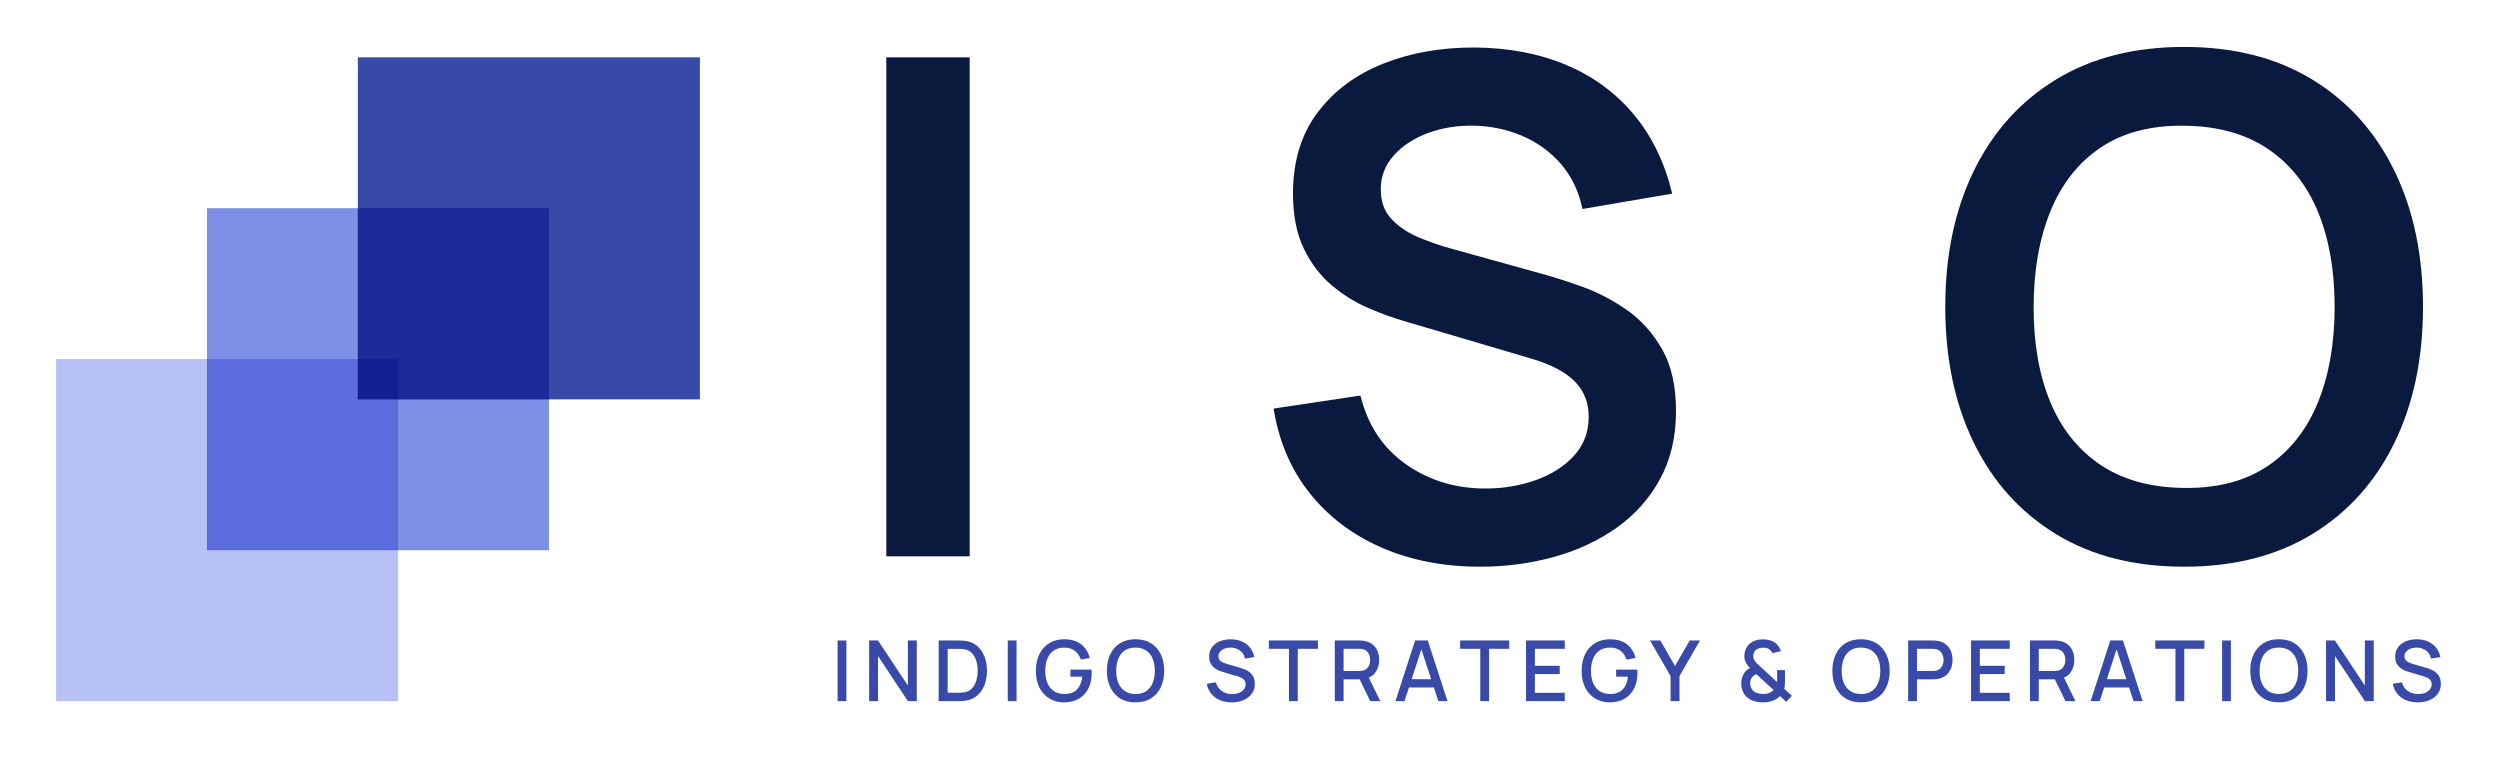
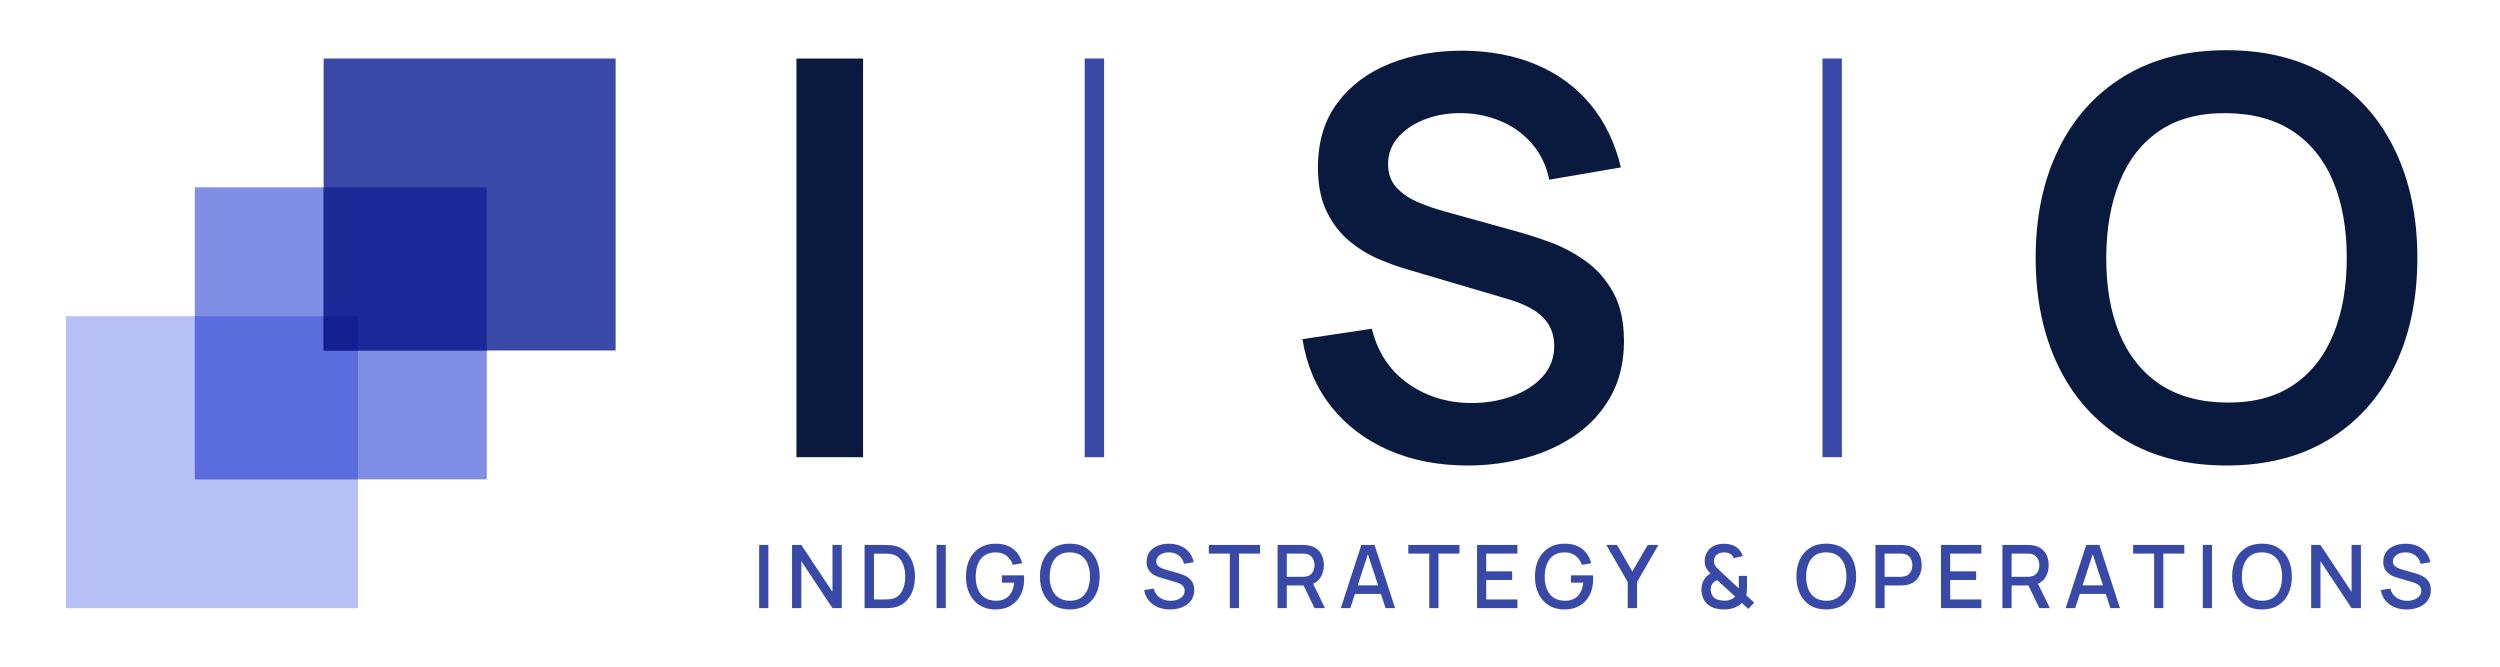
- <svg xmlns="http://www.w3.org/2000/svg" viewBox="0 0 267.29 80.83" width="267" height="81" role="img" aria-label="ISO — INDIGO Strategy &amp; Operations">
-   <rect x="6.00" y="38.26" width="36.57" height="36.57" fill="#B7C1F5" />
-   <rect x="22.13" y="22.13" width="36.57" height="36.57" fill="#7F8FE6" />
-   <rect x="38.26" y="6.00" width="36.57" height="36.57" fill="#3949A8" />
-   <rect x="22.13" y="38.26" width="20.43" height="20.43" fill="#5B6CDD" />
-   <rect x="38.26" y="22.13" width="20.43" height="20.43" fill="#1C2998" />
-   <rect x="38.26" y="38.26" width="4.30" height="4.30" fill="#141F92" />
-   <path d="M94.758 59.35V6.0H103.674V59.35ZM158.26 60.462Q152.419 60.462 147.732 58.424Q143.045 56.386 140.026 52.592Q137.006 48.798 136.166 43.555L145.453 42.16Q146.62 46.902 150.307 49.502Q153.993 52.101 158.816 52.101Q161.662 52.101 164.188 51.206Q166.713 50.311 168.285 48.597Q169.856 46.883 169.856 44.432Q169.856 43.302 169.489 42.367Q169.121 41.431 168.402 40.687Q167.683 39.943 166.556 39.338Q165.429 38.733 163.916 38.269L150.146 34.206Q148.368 33.694 146.305 32.811Q144.243 31.928 142.415 30.403Q140.588 28.878 139.414 26.485Q138.241 24.092 138.241 20.56Q138.241 15.404 140.862 11.912Q143.484 8.421 147.905 6.67Q152.326 4.919 157.754 4.95Q163.224 5.012 167.528 6.846Q171.832 8.68 174.713 12.15Q177.593 15.62 178.785 20.573L169.189 22.215Q168.609 19.405 166.911 17.433Q165.213 15.46 162.789 14.416Q160.366 13.373 157.63 13.311Q154.956 13.249 152.684 14.092Q150.412 14.935 149.019 16.485Q147.627 18.035 147.627 20.116Q147.627 22.098 148.809 23.327Q149.992 24.555 151.764 25.287Q153.536 26.019 155.333 26.5L164.892 29.156Q166.855 29.687 169.294 30.576Q171.733 31.465 173.993 33.055Q176.253 34.645 177.723 37.242Q179.192 39.838 179.192 43.815Q179.192 47.97 177.479 51.104Q175.765 54.238 172.826 56.309Q169.887 58.381 166.124 59.421Q162.36 60.462 158.26 60.462ZM233.519 60.462Q225.522 60.462 219.804 56.967Q214.086 53.472 211.033 47.211Q207.98 40.949 207.98 32.675Q207.98 24.401 211.033 18.14Q214.086 11.878 219.804 8.383Q225.522 4.889 233.519 4.889Q241.515 4.889 247.233 8.383Q252.951 11.878 256.004 18.14Q259.058 24.401 259.058 32.675Q259.058 40.949 256.004 47.211Q252.951 53.472 247.233 56.967Q241.515 60.462 233.519 60.462ZM233.519 52.04Q238.891 52.101 242.463 49.69Q246.035 47.279 247.823 42.895Q249.61 38.51 249.61 32.675Q249.61 26.84 247.823 22.514Q246.035 18.189 242.463 15.781Q238.891 13.373 233.519 13.311Q228.146 13.249 224.58 15.657Q221.014 18.065 219.227 22.453Q217.439 26.84 217.427 32.675Q217.415 38.51 219.202 42.833Q220.99 47.155 224.568 49.566Q228.146 51.978 233.519 52.04Z" fill="#0A1A3F" />
-   <path d="M89.55 74.83V68.35H90.492V74.83ZM92.921 74.83V68.35H93.875L97.067 73.165V68.35H98.021V74.83H97.067L93.875 70.012V74.83ZM100.359 74.83V68.35H102.39Q102.48 68.35 102.725 68.355Q102.969 68.359 103.194 68.389Q103.955 68.487 104.475 68.935Q104.994 69.384 105.26 70.075Q105.525 70.765 105.525 71.59Q105.525 72.417 105.26 73.108Q104.994 73.798 104.475 74.246Q103.955 74.694 103.194 74.791Q102.971 74.82 102.724 74.825Q102.477 74.83 102.39 74.83ZM101.322 73.936H102.39Q102.543 73.936 102.754 73.927Q102.965 73.918 103.125 73.888Q103.62 73.795 103.929 73.46Q104.237 73.125 104.382 72.635Q104.526 72.145 104.526 71.59Q104.526 71.02 104.379 70.531Q104.231 70.041 103.921 69.712Q103.611 69.382 103.125 69.292Q102.965 69.259 102.752 69.252Q102.539 69.244 102.39 69.244H101.322ZM107.744 74.83V68.35H108.686V74.83ZM113.763 74.965Q113.114 74.965 112.563 74.737Q112.013 74.509 111.608 74.074Q111.203 73.639 110.979 73.013Q110.754 72.387 110.754 71.59Q110.754 70.543 111.137 69.788Q111.519 69.033 112.198 68.626Q112.877 68.218 113.763 68.218Q114.906 68.218 115.589 68.75Q116.271 69.282 116.52 70.219L115.563 70.39Q115.368 69.81 114.927 69.463Q114.486 69.115 113.817 69.112Q113.129 69.106 112.672 69.416Q112.215 69.726 111.986 70.287Q111.756 70.848 111.753 71.59Q111.75 72.333 111.98 72.888Q112.209 73.443 112.669 73.754Q113.129 74.065 113.817 74.071Q114.374 74.077 114.771 73.865Q115.169 73.653 115.404 73.237Q115.638 72.822 115.704 72.22H114.444V71.464H116.703Q116.714 71.545 116.718 71.677Q116.721 71.809 116.721 71.845Q116.721 72.748 116.375 73.454Q116.028 74.16 115.368 74.563Q114.707 74.965 113.763 74.965ZM121.404 74.965Q120.434 74.965 119.749 74.539Q119.064 74.113 118.703 73.353Q118.341 72.592 118.341 71.59Q118.341 70.588 118.703 69.828Q119.064 69.067 119.749 68.641Q120.434 68.215 121.404 68.215Q122.375 68.215 123.06 68.641Q123.744 69.067 124.106 69.828Q124.467 70.588 124.467 71.59Q124.467 72.592 124.106 73.353Q123.744 74.113 123.06 74.539Q122.375 74.965 121.404 74.965ZM121.404 74.071Q122.093 74.077 122.551 73.766Q123.009 73.455 123.239 72.894Q123.468 72.333 123.468 71.59Q123.468 70.848 123.239 70.292Q123.009 69.736 122.551 69.426Q122.093 69.115 121.404 69.109Q120.716 69.103 120.259 69.414Q119.802 69.724 119.573 70.286Q119.343 70.848 119.34 71.59Q119.337 72.333 119.567 72.888Q119.796 73.443 120.256 73.754Q120.716 74.065 121.404 74.071ZM131.675 74.965Q130.976 74.965 130.416 74.725Q129.855 74.484 129.493 74.037Q129.131 73.59 129.026 72.973L130.004 72.823Q130.152 73.417 130.625 73.747Q131.097 74.077 131.729 74.077Q132.119 74.077 132.449 73.954Q132.779 73.831 132.978 73.6Q133.178 73.368 133.178 73.042Q133.178 72.867 133.118 72.732Q133.058 72.597 132.951 72.497Q132.843 72.397 132.693 72.322Q132.543 72.247 132.365 72.193L130.703 71.701Q130.46 71.631 130.209 71.515Q129.957 71.4 129.747 71.214Q129.537 71.028 129.408 70.75Q129.278 70.473 129.278 70.078Q129.278 69.478 129.586 69.062Q129.894 68.646 130.419 68.432Q130.944 68.218 131.597 68.221Q132.255 68.227 132.774 68.452Q133.293 68.677 133.638 69.1Q133.982 69.522 134.114 70.117L133.106 70.291Q133.037 69.924 132.818 69.661Q132.599 69.397 132.278 69.256Q131.957 69.115 131.585 69.109Q131.223 69.103 130.926 69.22Q130.628 69.337 130.449 69.547Q130.271 69.757 130.271 70.033Q130.271 70.303 130.428 70.469Q130.584 70.635 130.817 70.732Q131.049 70.828 131.279 70.891L132.476 71.23Q132.701 71.292 132.987 71.398Q133.274 71.503 133.542 71.694Q133.809 71.884 133.984 72.196Q134.159 72.507 134.159 72.982Q134.159 73.47 133.961 73.842Q133.763 74.214 133.418 74.463Q133.073 74.712 132.624 74.839Q132.176 74.965 131.675 74.965ZM137.811 74.83V69.238H135.657V68.35H140.907V69.238H138.753V74.83ZM142.709 74.83V68.35H145.328Q145.422 68.35 145.562 68.357Q145.701 68.364 145.826 68.386Q146.369 68.47 146.731 68.755Q147.093 69.039 147.273 69.47Q147.452 69.901 147.452 70.426Q147.452 71.2 147.056 71.76Q146.66 72.319 145.868 72.457L145.484 72.502H143.651V74.83ZM146.498 74.83 145.22 72.193 146.168 71.95 147.572 74.83ZM143.651 71.614H145.292Q145.38 71.614 145.491 71.605Q145.601 71.596 145.7 71.572Q145.989 71.503 146.164 71.322Q146.339 71.14 146.417 70.903Q146.495 70.665 146.495 70.426Q146.495 70.188 146.417 69.95Q146.339 69.712 146.164 69.531Q145.989 69.349 145.7 69.28Q145.601 69.255 145.491 69.247Q145.38 69.238 145.292 69.238H143.651ZM149.193 74.83 151.299 68.35H152.652L154.758 74.83H153.783L151.842 68.917H152.088L150.168 74.83ZM150.285 73.369V72.487H153.669V73.369ZM158.264 74.83V69.238H156.11V68.35H161.36V69.238H159.206V74.83ZM163.161 74.83V68.35H167.301V69.238H164.103V71.053H166.761V71.941H164.103V73.942H167.301V74.83ZM172.11 74.965Q171.461 74.965 170.91 74.737Q170.36 74.509 169.955 74.074Q169.55 73.639 169.326 73.013Q169.101 72.387 169.101 71.59Q169.101 70.543 169.484 69.788Q169.866 69.033 170.545 68.626Q171.224 68.218 172.11 68.218Q173.253 68.218 173.936 68.75Q174.618 69.282 174.867 70.219L173.91 70.39Q173.715 69.81 173.274 69.463Q172.833 69.115 172.164 69.112Q171.476 69.106 171.019 69.416Q170.562 69.726 170.333 70.287Q170.103 70.848 170.1 71.59Q170.097 72.333 170.327 72.888Q170.556 73.443 171.016 73.754Q171.476 74.065 172.164 74.071Q172.721 74.077 173.118 73.865Q173.516 73.653 173.751 73.237Q173.985 72.822 174.051 72.22H172.791V71.464H175.05Q175.061 71.545 175.065 71.677Q175.068 71.809 175.068 71.845Q175.068 72.748 174.722 73.454Q174.375 74.16 173.715 74.563Q173.054 74.965 172.11 74.965ZM178.611 74.83V72.154L176.418 68.35H177.516L179.088 71.074L180.657 68.35H181.755L179.565 72.154V74.83ZM188.472 74.965Q187.931 74.965 187.458 74.806Q186.984 74.647 186.666 74.305Q186.416 74.029 186.297 73.699Q186.179 73.369 186.165 72.994Q186.164 72.63 186.271 72.285Q186.378 71.94 186.606 71.671Q186.71 71.545 186.835 71.454Q186.96 71.362 187.089 71.29Q186.8 70.975 186.651 70.69Q186.501 70.404 186.501 70.009Q186.501 69.463 186.789 69.025Q187.077 68.586 187.578 68.389Q187.808 68.296 188.046 68.262Q188.283 68.227 188.511 68.227Q188.916 68.227 189.294 68.346Q189.672 68.464 189.939 68.728Q190.11 68.884 190.23 69.083Q190.35 69.282 190.413 69.49L189.486 69.706Q189.411 69.49 189.234 69.34Q189.086 69.208 188.889 69.162Q188.693 69.115 188.499 69.115Q188.18 69.115 187.926 69.235Q187.691 69.349 187.575 69.545Q187.458 69.741 187.458 70.015Q187.458 70.257 187.544 70.406Q187.629 70.555 187.77 70.717Q187.857 70.812 187.976 70.921Q188.094 71.029 188.22 71.146L189.987 72.787Q189.996 72.687 189.999 72.575Q190.002 72.463 190.002 72.361L189.999 71.518H190.842V72.631Q190.842 72.913 190.825 73.14Q190.808 73.366 190.767 73.513L191.58 74.263L190.971 74.914L190.317 74.293Q190.113 74.5 189.855 74.642Q189.597 74.784 189.336 74.851Q189.119 74.919 188.905 74.942Q188.691 74.965 188.472 74.965ZM188.502 74.065Q188.682 74.065 188.834 74.045Q188.985 74.025 189.126 73.966Q189.317 73.89 189.435 73.809Q189.554 73.728 189.636 73.651L187.791 71.959Q187.65 72.009 187.531 72.088Q187.412 72.168 187.326 72.271Q187.224 72.402 187.173 72.574Q187.121 72.745 187.122 72.943Q187.125 73.162 187.194 73.339Q187.262 73.515 187.377 73.654Q187.557 73.872 187.878 73.969Q188.198 74.065 188.502 74.065ZM198.971 74.965Q198 74.965 197.316 74.539Q196.631 74.113 196.269 73.353Q195.908 72.592 195.908 71.59Q195.908 70.588 196.269 69.828Q196.631 69.067 197.316 68.641Q198 68.215 198.971 68.215Q199.941 68.215 200.626 68.641Q201.311 69.067 201.672 69.828Q202.034 70.588 202.034 71.59Q202.034 72.592 201.672 73.353Q201.311 74.113 200.626 74.539Q199.941 74.965 198.971 74.965ZM198.971 74.071Q199.659 74.077 200.118 73.766Q200.576 73.455 200.805 72.894Q201.035 72.333 201.035 71.59Q201.035 70.848 200.805 70.292Q200.576 69.736 200.118 69.426Q199.659 69.115 198.971 69.109Q198.282 69.103 197.826 69.414Q197.369 69.724 197.139 70.286Q196.91 70.848 196.907 71.59Q196.904 72.333 197.133 72.888Q197.363 73.443 197.823 73.754Q198.282 74.065 198.971 74.071ZM204.012 74.83V68.35H206.631Q206.726 68.35 206.865 68.357Q207.005 68.364 207.129 68.386Q207.672 68.47 208.035 68.755Q208.397 69.039 208.576 69.47Q208.755 69.901 208.755 70.426Q208.755 70.951 208.575 71.383Q208.394 71.814 208.032 72.098Q207.669 72.382 207.129 72.466Q207.005 72.484 206.864 72.493Q206.723 72.502 206.631 72.502H204.954V74.83ZM204.954 71.614H206.595Q206.684 71.614 206.794 71.605Q206.904 71.596 207.003 71.572Q207.293 71.503 207.468 71.322Q207.642 71.14 207.72 70.903Q207.798 70.665 207.798 70.426Q207.798 70.188 207.72 69.95Q207.642 69.712 207.468 69.531Q207.293 69.349 207.003 69.28Q206.904 69.255 206.794 69.247Q206.684 69.238 206.595 69.238H204.954ZM210.735 74.83V68.35H214.875V69.238H211.677V71.053H214.335V71.941H211.677V73.942H214.875V74.83ZM217.035 74.83V68.35H219.654Q219.749 68.35 219.888 68.357Q220.028 68.364 220.152 68.386Q220.695 68.47 221.058 68.755Q221.42 69.039 221.599 69.47Q221.778 69.901 221.778 70.426Q221.778 71.2 221.382 71.76Q220.986 72.319 220.194 72.457L219.81 72.502H217.977V74.83ZM220.824 74.83 219.546 72.193 220.494 71.95 221.898 74.83ZM217.977 71.614H219.618Q219.707 71.614 219.817 71.605Q219.927 71.596 220.026 71.572Q220.316 71.503 220.491 71.322Q220.665 71.14 220.743 70.903Q220.821 70.665 220.821 70.426Q220.821 70.188 220.743 69.95Q220.665 69.712 220.491 69.531Q220.316 69.349 220.026 69.28Q219.927 69.255 219.817 69.247Q219.707 69.238 219.618 69.238H217.977ZM223.52 74.83 225.626 68.35H226.979L229.085 74.83H228.11L226.169 68.917H226.415L224.495 74.83ZM224.612 73.369V72.487H227.996V73.369ZM232.59 74.83V69.238H230.436V68.35H235.686V69.238H233.532V74.83ZM237.578 74.83V68.35H238.52V74.83ZM243.651 74.965Q242.681 74.965 241.996 74.539Q241.311 74.113 240.95 73.353Q240.588 72.592 240.588 71.59Q240.588 70.588 240.95 69.828Q241.311 69.067 241.996 68.641Q242.681 68.215 243.651 68.215Q244.622 68.215 245.307 68.641Q245.991 69.067 246.353 69.828Q246.714 70.588 246.714 71.59Q246.714 72.592 246.353 73.353Q245.991 74.113 245.307 74.539Q244.622 74.965 243.651 74.965ZM243.651 74.071Q244.34 74.077 244.798 73.766Q245.256 73.455 245.486 72.894Q245.715 72.333 245.715 71.59Q245.715 70.848 245.486 70.292Q245.256 69.736 244.798 69.426Q244.34 69.115 243.651 69.109Q242.963 69.103 242.506 69.414Q242.049 69.724 241.82 70.286Q241.59 70.848 241.587 71.59Q241.584 72.333 241.814 72.888Q242.043 73.443 242.503 73.754Q242.963 74.065 243.651 74.071ZM248.693 74.83V68.35H249.647L252.839 73.165V68.35H253.793V74.83H252.839L249.647 70.012V74.83ZM258.48 74.965Q257.781 74.965 257.221 74.725Q256.661 74.484 256.299 74.037Q255.936 73.59 255.831 72.973L256.809 72.823Q256.958 73.417 257.43 73.747Q257.903 74.077 258.534 74.077Q258.924 74.077 259.254 73.954Q259.584 73.831 259.784 73.6Q259.983 73.368 259.983 73.042Q259.983 72.867 259.923 72.732Q259.863 72.597 259.756 72.497Q259.649 72.397 259.499 72.322Q259.349 72.247 259.17 72.193L257.508 71.701Q257.265 71.631 257.014 71.515Q256.763 71.4 256.553 71.214Q256.343 71.028 256.213 70.75Q256.083 70.473 256.083 70.078Q256.083 69.478 256.392 69.062Q256.7 68.646 257.225 68.432Q257.75 68.218 258.402 68.221Q259.061 68.227 259.58 68.452Q260.099 68.677 260.443 69.1Q260.787 69.522 260.919 70.117L259.911 70.291Q259.842 69.924 259.623 69.661Q259.404 69.397 259.083 69.256Q258.762 69.115 258.39 69.109Q258.029 69.103 257.731 69.22Q257.433 69.337 257.255 69.547Q257.076 69.757 257.076 70.033Q257.076 70.303 257.233 70.469Q257.39 70.635 257.622 70.732Q257.855 70.828 258.084 70.891L259.281 71.23Q259.506 71.292 259.793 71.398Q260.079 71.503 260.347 71.694Q260.615 71.884 260.79 72.196Q260.964 72.507 260.964 72.982Q260.964 73.47 260.766 73.842Q260.568 74.214 260.223 74.463Q259.878 74.712 259.43 74.839Q258.981 74.965 258.48 74.965Z" fill="#3949A8" />
+ <svg xmlns="http://www.w3.org/2000/svg" viewBox="0 0 254.82 68.36" width="255" height="68" role="img" aria-label="ISO — INDIGO Strategy &amp; Operations">
+   <rect x="6.00" y="32.42" width="29.94" height="29.94" fill="#B7C1F5" />
+   <rect x="19.21" y="19.21" width="29.94" height="29.94" fill="#7F8FE6" />
+   <rect x="32.42" y="6.00" width="29.94" height="29.94" fill="#3949A8" />
+   <rect x="19.21" y="32.42" width="16.73" height="16.73" fill="#5B6CDD" />
+   <rect x="32.42" y="19.21" width="16.73" height="16.73" fill="#1C2998" />
+   <rect x="32.42" y="32.42" width="3.52" height="3.52" fill="#141F92" />
+   <path d="M80.902 46.88V6.0H87.734V46.88Z M149.717 47.732Q145.241 47.732 141.65 46.17Q138.059 44.609 135.745 41.701Q133.431 38.794 132.788 34.777L139.904 33.708Q140.798 37.341 143.623 39.333Q146.447 41.325 150.143 41.325Q152.324 41.325 154.259 40.639Q156.194 39.953 157.398 38.64Q158.603 37.327 158.603 35.449Q158.603 34.583 158.321 33.866Q158.04 33.149 157.488 32.579Q156.937 32.009 156.074 31.545Q155.21 31.082 154.051 30.727L143.5 27.613Q142.137 27.221 140.557 26.544Q138.976 25.867 137.576 24.699Q136.175 23.53 135.276 21.697Q134.377 19.863 134.377 17.157Q134.377 13.206 136.386 10.53Q138.394 7.855 141.782 6.513Q145.17 5.172 149.329 5.196Q153.521 5.243 156.819 6.648Q160.117 8.053 162.324 10.713Q164.531 13.372 165.444 17.166L158.092 18.425Q157.647 16.272 156.346 14.76Q155.045 13.249 153.187 12.449Q151.33 11.649 149.234 11.602Q147.185 11.555 145.444 12.201Q143.703 12.846 142.636 14.034Q141.569 15.222 141.569 16.816Q141.569 18.335 142.475 19.277Q143.381 20.218 144.739 20.779Q146.097 21.339 147.474 21.709L154.798 23.743Q156.303 24.15 158.172 24.831Q160.041 25.513 161.773 26.731Q163.504 27.949 164.63 29.939Q165.757 31.929 165.757 34.976Q165.757 38.16 164.444 40.561Q163.131 42.962 160.878 44.55Q158.626 46.137 155.742 46.934Q152.859 47.732 149.717 47.732Z M227.54 47.732Q221.413 47.732 217.032 45.054Q212.65 42.376 210.311 37.578Q207.971 32.78 207.971 26.44Q207.971 20.1 210.311 15.302Q212.65 10.504 217.032 7.826Q221.413 5.148 227.54 5.148Q233.668 5.148 238.049 7.826Q242.43 10.504 244.77 15.302Q247.11 20.1 247.11 26.44Q247.11 32.78 244.77 37.578Q242.43 42.376 238.049 45.054Q233.668 47.732 227.54 47.732ZM227.54 41.278Q231.657 41.325 234.394 39.478Q237.131 37.63 238.501 34.271Q239.871 30.911 239.871 26.44Q239.871 21.969 238.501 18.654Q237.131 15.34 234.394 13.495Q231.657 11.649 227.54 11.602Q223.424 11.555 220.691 13.4Q217.959 15.245 216.589 18.607Q215.219 21.969 215.21 26.44Q215.2 30.911 216.57 34.223Q217.94 37.535 220.682 39.383Q223.424 41.231 227.54 41.278Z " fill="#0A1A3F" />
+   <rect x="110.46" y="6.00" width="1.99" height="40.88" fill="#3949A8" />
+   <rect x="186.11" y="6.00" width="1.99" height="40.88" fill="#3949A8" />
+   <path d="M77.08 62.36V55.88H78.022V62.36ZM80.451 62.36V55.88H81.405L84.596 60.695V55.88H85.551V62.36H84.596L81.405 57.542V62.36ZM87.889 62.36V55.88H89.92Q90.01 55.88 90.255 55.885Q90.499 55.889 90.724 55.919Q91.485 56.016 92.004 56.465Q92.524 56.913 92.79 57.604Q93.055 58.295 93.055 59.12Q93.055 59.946 92.79 60.637Q92.524 61.328 92.004 61.776Q91.485 62.224 90.724 62.321Q90.501 62.35 90.254 62.355Q90.007 62.36 89.92 62.36ZM88.852 61.466H89.92Q90.073 61.466 90.284 61.457Q90.495 61.448 90.655 61.418Q91.15 61.325 91.458 60.99Q91.766 60.654 91.911 60.165Q92.056 59.675 92.056 59.12Q92.056 58.55 91.908 58.06Q91.76 57.571 91.451 57.241Q91.141 56.912 90.655 56.822Q90.495 56.789 90.282 56.782Q90.069 56.774 89.92 56.774H88.852ZM95.273 62.36V55.88H96.216V62.36ZM101.293 62.495Q100.644 62.495 100.093 62.267Q99.543 62.039 99.138 61.604Q98.733 61.169 98.508 60.543Q98.284 59.917 98.284 59.12Q98.284 58.073 98.667 57.318Q99.049 56.562 99.728 56.155Q100.407 55.748 101.293 55.748Q102.436 55.748 103.119 56.28Q103.801 56.812 104.05 57.749L103.093 57.92Q102.898 57.34 102.457 56.992Q102.016 56.645 101.347 56.642Q100.659 56.636 100.202 56.946Q99.745 57.256 99.516 57.817Q99.286 58.378 99.283 59.12Q99.28 59.862 99.51 60.417Q99.739 60.972 100.199 61.284Q100.659 61.595 101.347 61.601Q101.903 61.607 102.301 61.395Q102.698 61.182 102.933 60.767Q103.168 60.352 103.234 59.75H101.974V58.994H104.233Q104.244 59.075 104.247 59.207Q104.251 59.339 104.251 59.375Q104.251 60.278 103.905 60.984Q103.558 61.689 102.897 62.092Q102.237 62.495 101.293 62.495ZM108.934 62.495Q107.964 62.495 107.279 62.069Q106.594 61.643 106.233 60.883Q105.871 60.122 105.871 59.12Q105.871 58.118 106.233 57.357Q106.594 56.597 107.279 56.171Q107.964 55.745 108.934 55.745Q109.905 55.745 110.589 56.171Q111.274 56.597 111.636 57.357Q111.997 58.118 111.997 59.12Q111.997 60.122 111.636 60.883Q111.274 61.643 110.589 62.069Q109.905 62.495 108.934 62.495ZM108.934 61.601Q109.623 61.607 110.081 61.296Q110.539 60.984 110.768 60.423Q110.998 59.862 110.998 59.12Q110.998 58.378 110.768 57.822Q110.539 57.266 110.081 56.956Q109.623 56.645 108.934 56.639Q108.246 56.633 107.789 56.944Q107.332 57.254 107.103 57.816Q106.873 58.378 106.87 59.12Q106.867 59.862 107.097 60.417Q107.326 60.972 107.786 61.284Q108.246 61.595 108.934 61.601ZM119.205 62.495Q118.506 62.495 117.945 62.254Q117.385 62.013 117.023 61.566Q116.661 61.119 116.556 60.503L117.534 60.353Q117.682 60.947 118.155 61.277Q118.627 61.607 119.259 61.607Q119.649 61.607 119.978 61.484Q120.308 61.361 120.508 61.129Q120.707 60.897 120.707 60.572Q120.707 60.397 120.647 60.262Q120.587 60.127 120.48 60.027Q120.373 59.927 120.223 59.852Q120.073 59.777 119.895 59.723L118.233 59.231Q117.99 59.161 117.738 59.045Q117.487 58.93 117.277 58.744Q117.067 58.558 116.937 58.28Q116.808 58.003 116.808 57.608Q116.808 57.008 117.116 56.592Q117.424 56.175 117.949 55.962Q118.474 55.748 119.127 55.751Q119.785 55.757 120.304 55.982Q120.823 56.207 121.167 56.629Q121.512 57.051 121.644 57.647L120.635 57.821Q120.566 57.454 120.347 57.19Q120.128 56.927 119.807 56.786Q119.487 56.645 119.115 56.639Q118.753 56.633 118.455 56.75Q118.158 56.867 117.979 57.077Q117.801 57.287 117.801 57.563Q117.801 57.833 117.957 57.999Q118.114 58.164 118.347 58.261Q118.579 58.358 118.809 58.421L120.006 58.76Q120.231 58.821 120.517 58.927Q120.804 59.033 121.071 59.223Q121.339 59.414 121.514 59.725Q121.689 60.036 121.689 60.512Q121.689 60.999 121.491 61.371Q121.293 61.743 120.948 61.992Q120.603 62.242 120.154 62.368Q119.706 62.495 119.205 62.495ZM125.341 62.36V56.768H123.187V55.88H128.437V56.768H126.283V62.36ZM130.239 62.36V55.88H132.858Q132.952 55.88 133.092 55.887Q133.231 55.894 133.356 55.916Q133.899 56 134.261 56.284Q134.623 56.569 134.802 57Q134.982 57.431 134.982 57.956Q134.982 58.73 134.586 59.29Q134.19 59.849 133.398 59.987L133.013 60.032H131.181V62.36ZM134.027 62.36 132.749 59.723 133.698 59.48 135.102 62.36ZM131.181 59.144H132.822Q132.91 59.144 133.02 59.135Q133.131 59.126 133.23 59.102Q133.519 59.033 133.694 58.851Q133.868 58.67 133.946 58.432Q134.024 58.195 134.024 57.956Q134.024 57.718 133.946 57.48Q133.868 57.242 133.694 57.061Q133.519 56.879 133.23 56.81Q133.131 56.785 133.02 56.776Q132.91 56.768 132.822 56.768H131.181ZM136.723 62.36 138.829 55.88H140.182L142.288 62.36H141.313L139.372 56.447H139.618L137.698 62.36ZM137.815 60.899V60.017H141.199V60.899ZM145.793 62.36V56.768H143.64V55.88H148.89V56.768H146.736V62.36ZM150.691 62.36V55.88H154.831V56.768H151.633V58.583H154.291V59.471H151.633V61.472H154.831V62.36ZM159.64 62.495Q158.991 62.495 158.44 62.267Q157.89 62.039 157.485 61.604Q157.08 61.169 156.855 60.543Q156.631 59.917 156.631 59.12Q156.631 58.073 157.014 57.318Q157.396 56.562 158.075 56.155Q158.754 55.748 159.64 55.748Q160.783 55.748 161.466 56.28Q162.148 56.812 162.397 57.749L161.44 57.92Q161.245 57.34 160.804 56.992Q160.363 56.645 159.694 56.642Q159.006 56.636 158.549 56.946Q158.092 57.256 157.863 57.817Q157.633 58.378 157.63 59.12Q157.627 59.862 157.857 60.417Q158.086 60.972 158.546 61.284Q159.006 61.595 159.694 61.601Q160.25 61.607 160.648 61.395Q161.045 61.182 161.28 60.767Q161.515 60.352 161.581 59.75H160.321V58.994H162.58Q162.591 59.075 162.594 59.207Q162.598 59.339 162.598 59.375Q162.598 60.278 162.252 60.984Q161.905 61.689 161.244 62.092Q160.584 62.495 159.64 62.495ZM166.141 62.36V59.684L163.948 55.88H165.046L166.618 58.604L168.187 55.88H169.285L167.095 59.684V62.36ZM176.002 62.495Q175.461 62.495 174.987 62.336Q174.514 62.177 174.196 61.835Q173.946 61.559 173.827 61.229Q173.709 60.899 173.695 60.524Q173.694 60.159 173.801 59.814Q173.908 59.469 174.136 59.201Q174.239 59.075 174.365 58.983Q174.49 58.892 174.619 58.82Q174.329 58.505 174.18 58.219Q174.031 57.934 174.031 57.539Q174.031 56.993 174.319 56.554Q174.607 56.115 175.108 55.919Q175.338 55.826 175.575 55.791Q175.813 55.757 176.041 55.757Q176.446 55.757 176.824 55.876Q177.202 55.994 177.469 56.258Q177.64 56.414 177.76 56.613Q177.88 56.812 177.943 57.02L177.016 57.236Q176.941 57.02 176.764 56.87Q176.615 56.738 176.419 56.692Q176.223 56.645 176.029 56.645Q175.71 56.645 175.456 56.765Q175.221 56.879 175.104 57.075Q174.988 57.271 174.988 57.545Q174.988 57.787 175.074 57.936Q175.159 58.085 175.3 58.247Q175.387 58.341 175.506 58.45Q175.624 58.559 175.75 58.676L177.517 60.317Q177.526 60.216 177.529 60.105Q177.532 59.993 177.532 59.891L177.529 59.048H178.372V60.161Q178.372 60.443 178.355 60.669Q178.338 60.896 178.297 61.043L179.11 61.793L178.501 62.444L177.847 61.823Q177.643 62.03 177.385 62.172Q177.127 62.314 176.866 62.381Q176.648 62.449 176.435 62.472Q176.221 62.495 176.002 62.495ZM176.032 61.595Q176.212 61.595 176.363 61.575Q176.515 61.554 176.656 61.496Q176.846 61.419 176.965 61.338Q177.083 61.257 177.166 61.181L175.321 59.489Q175.18 59.539 175.061 59.618Q174.942 59.698 174.856 59.801Q174.754 59.932 174.702 60.103Q174.651 60.275 174.652 60.473Q174.655 60.692 174.723 60.868Q174.792 61.044 174.907 61.184Q175.087 61.401 175.407 61.498Q175.728 61.595 176.032 61.595ZM186.501 62.495Q185.53 62.495 184.845 62.069Q184.161 61.643 183.799 60.883Q183.438 60.122 183.438 59.12Q183.438 58.118 183.799 57.357Q184.161 56.597 184.845 56.171Q185.53 55.745 186.501 55.745Q187.471 55.745 188.156 56.171Q188.841 56.597 189.202 57.357Q189.564 58.118 189.564 59.12Q189.564 60.122 189.202 60.883Q188.841 61.643 188.156 62.069Q187.471 62.495 186.501 62.495ZM186.501 61.601Q187.189 61.607 187.647 61.296Q188.105 60.984 188.335 60.423Q188.564 59.862 188.564 59.12Q188.564 58.378 188.335 57.822Q188.105 57.266 187.647 56.956Q187.189 56.645 186.501 56.639Q185.812 56.633 185.355 56.944Q184.899 57.254 184.669 57.816Q184.44 58.378 184.437 59.12Q184.434 59.862 184.663 60.417Q184.893 60.972 185.352 61.284Q185.812 61.595 186.501 61.601ZM191.542 62.36V55.88H194.161Q194.256 55.88 194.395 55.887Q194.535 55.894 194.659 55.916Q195.202 56 195.564 56.284Q195.927 56.569 196.106 57Q196.285 57.431 196.285 57.956Q196.285 58.481 196.104 58.912Q195.924 59.344 195.561 59.628Q195.199 59.912 194.659 59.996Q194.535 60.014 194.394 60.023Q194.253 60.032 194.161 60.032H192.484V62.36ZM192.484 59.144H194.125Q194.214 59.144 194.324 59.135Q194.434 59.126 194.533 59.102Q194.823 59.033 194.997 58.851Q195.172 58.67 195.25 58.432Q195.328 58.195 195.328 57.956Q195.328 57.718 195.25 57.48Q195.172 57.242 194.997 57.061Q194.823 56.879 194.533 56.81Q194.434 56.785 194.324 56.776Q194.214 56.768 194.125 56.768H192.484ZM198.265 62.36V55.88H202.405V56.768H199.207V58.583H201.865V59.471H199.207V61.472H202.405V62.36ZM204.565 62.36V55.88H207.184Q207.279 55.88 207.418 55.887Q207.558 55.894 207.682 55.916Q208.225 56 208.587 56.284Q208.95 56.569 209.129 57Q209.308 57.431 209.308 57.956Q209.308 58.73 208.912 59.29Q208.516 59.849 207.724 59.987L207.34 60.032H205.507V62.36ZM208.354 62.36 207.076 59.723 208.024 59.48 209.428 62.36ZM205.507 59.144H207.148Q207.237 59.144 207.347 59.135Q207.457 59.126 207.556 59.102Q207.846 59.033 208.02 58.851Q208.195 58.67 208.273 58.432Q208.351 58.195 208.351 57.956Q208.351 57.718 208.273 57.48Q208.195 57.242 208.02 57.061Q207.846 56.879 207.556 56.81Q207.457 56.785 207.347 56.776Q207.237 56.768 207.148 56.768H205.507ZM211.05 62.36 213.155 55.88H214.509L216.615 62.36H215.639L213.699 56.447H213.945L212.025 62.36ZM212.142 60.899V60.017H215.526V60.899ZM220.12 62.36V56.768H217.966V55.88H223.216V56.768H221.062V62.36ZM225.108 62.36V55.88H226.05V62.36ZM231.181 62.495Q230.211 62.495 229.526 62.069Q228.841 61.643 228.48 60.883Q228.118 60.122 228.118 59.12Q228.118 58.118 228.48 57.357Q228.841 56.597 229.526 56.171Q230.211 55.745 231.181 55.745Q232.152 55.745 232.836 56.171Q233.521 56.597 233.883 57.357Q234.244 58.118 234.244 59.12Q234.244 60.122 233.883 60.883Q233.521 61.643 232.836 62.069Q232.152 62.495 231.181 62.495ZM231.181 61.601Q231.87 61.607 232.328 61.296Q232.786 60.984 233.015 60.423Q233.245 59.862 233.245 59.12Q233.245 58.378 233.015 57.822Q232.786 57.266 232.328 56.956Q231.87 56.645 231.181 56.639Q230.493 56.633 230.036 56.944Q229.579 57.254 229.35 57.816Q229.12 58.378 229.117 59.12Q229.114 59.862 229.344 60.417Q229.573 60.972 230.033 61.284Q230.493 61.595 231.181 61.601ZM236.223 62.36V55.88H237.177L240.368 60.695V55.88H241.323V62.36H240.368L237.177 57.542V62.36ZM246.01 62.495Q245.311 62.495 244.751 62.254Q244.191 62.013 243.828 61.566Q243.466 61.119 243.361 60.503L244.339 60.353Q244.488 60.947 244.96 61.277Q245.433 61.607 246.064 61.607Q246.454 61.607 246.784 61.484Q247.114 61.361 247.313 61.129Q247.513 60.897 247.513 60.572Q247.513 60.397 247.453 60.262Q247.393 60.127 247.286 60.027Q247.179 59.927 247.029 59.852Q246.879 59.777 246.7 59.723L245.038 59.231Q244.795 59.161 244.544 59.045Q244.293 58.93 244.083 58.744Q243.873 58.558 243.743 58.28Q243.613 58.003 243.613 57.608Q243.613 57.008 243.921 56.592Q244.23 56.175 244.755 55.962Q245.28 55.748 245.932 55.751Q246.591 55.757 247.11 55.982Q247.629 56.207 247.973 56.629Q248.317 57.051 248.449 57.647L247.441 57.821Q247.372 57.454 247.153 57.19Q246.934 56.927 246.613 56.786Q246.292 56.645 245.92 56.639Q245.559 56.633 245.261 56.75Q244.963 56.867 244.785 57.077Q244.606 57.287 244.606 57.563Q244.606 57.833 244.763 57.999Q244.92 58.164 245.152 58.261Q245.385 58.358 245.614 58.421L246.811 58.76Q247.036 58.821 247.323 58.927Q247.609 59.033 247.877 59.223Q248.145 59.414 248.319 59.725Q248.494 60.036 248.494 60.512Q248.494 60.999 248.296 61.371Q248.098 61.743 247.753 61.992Q247.408 62.242 246.96 62.368Q246.511 62.495 246.01 62.495Z" fill="#3949A8" />
</svg>
